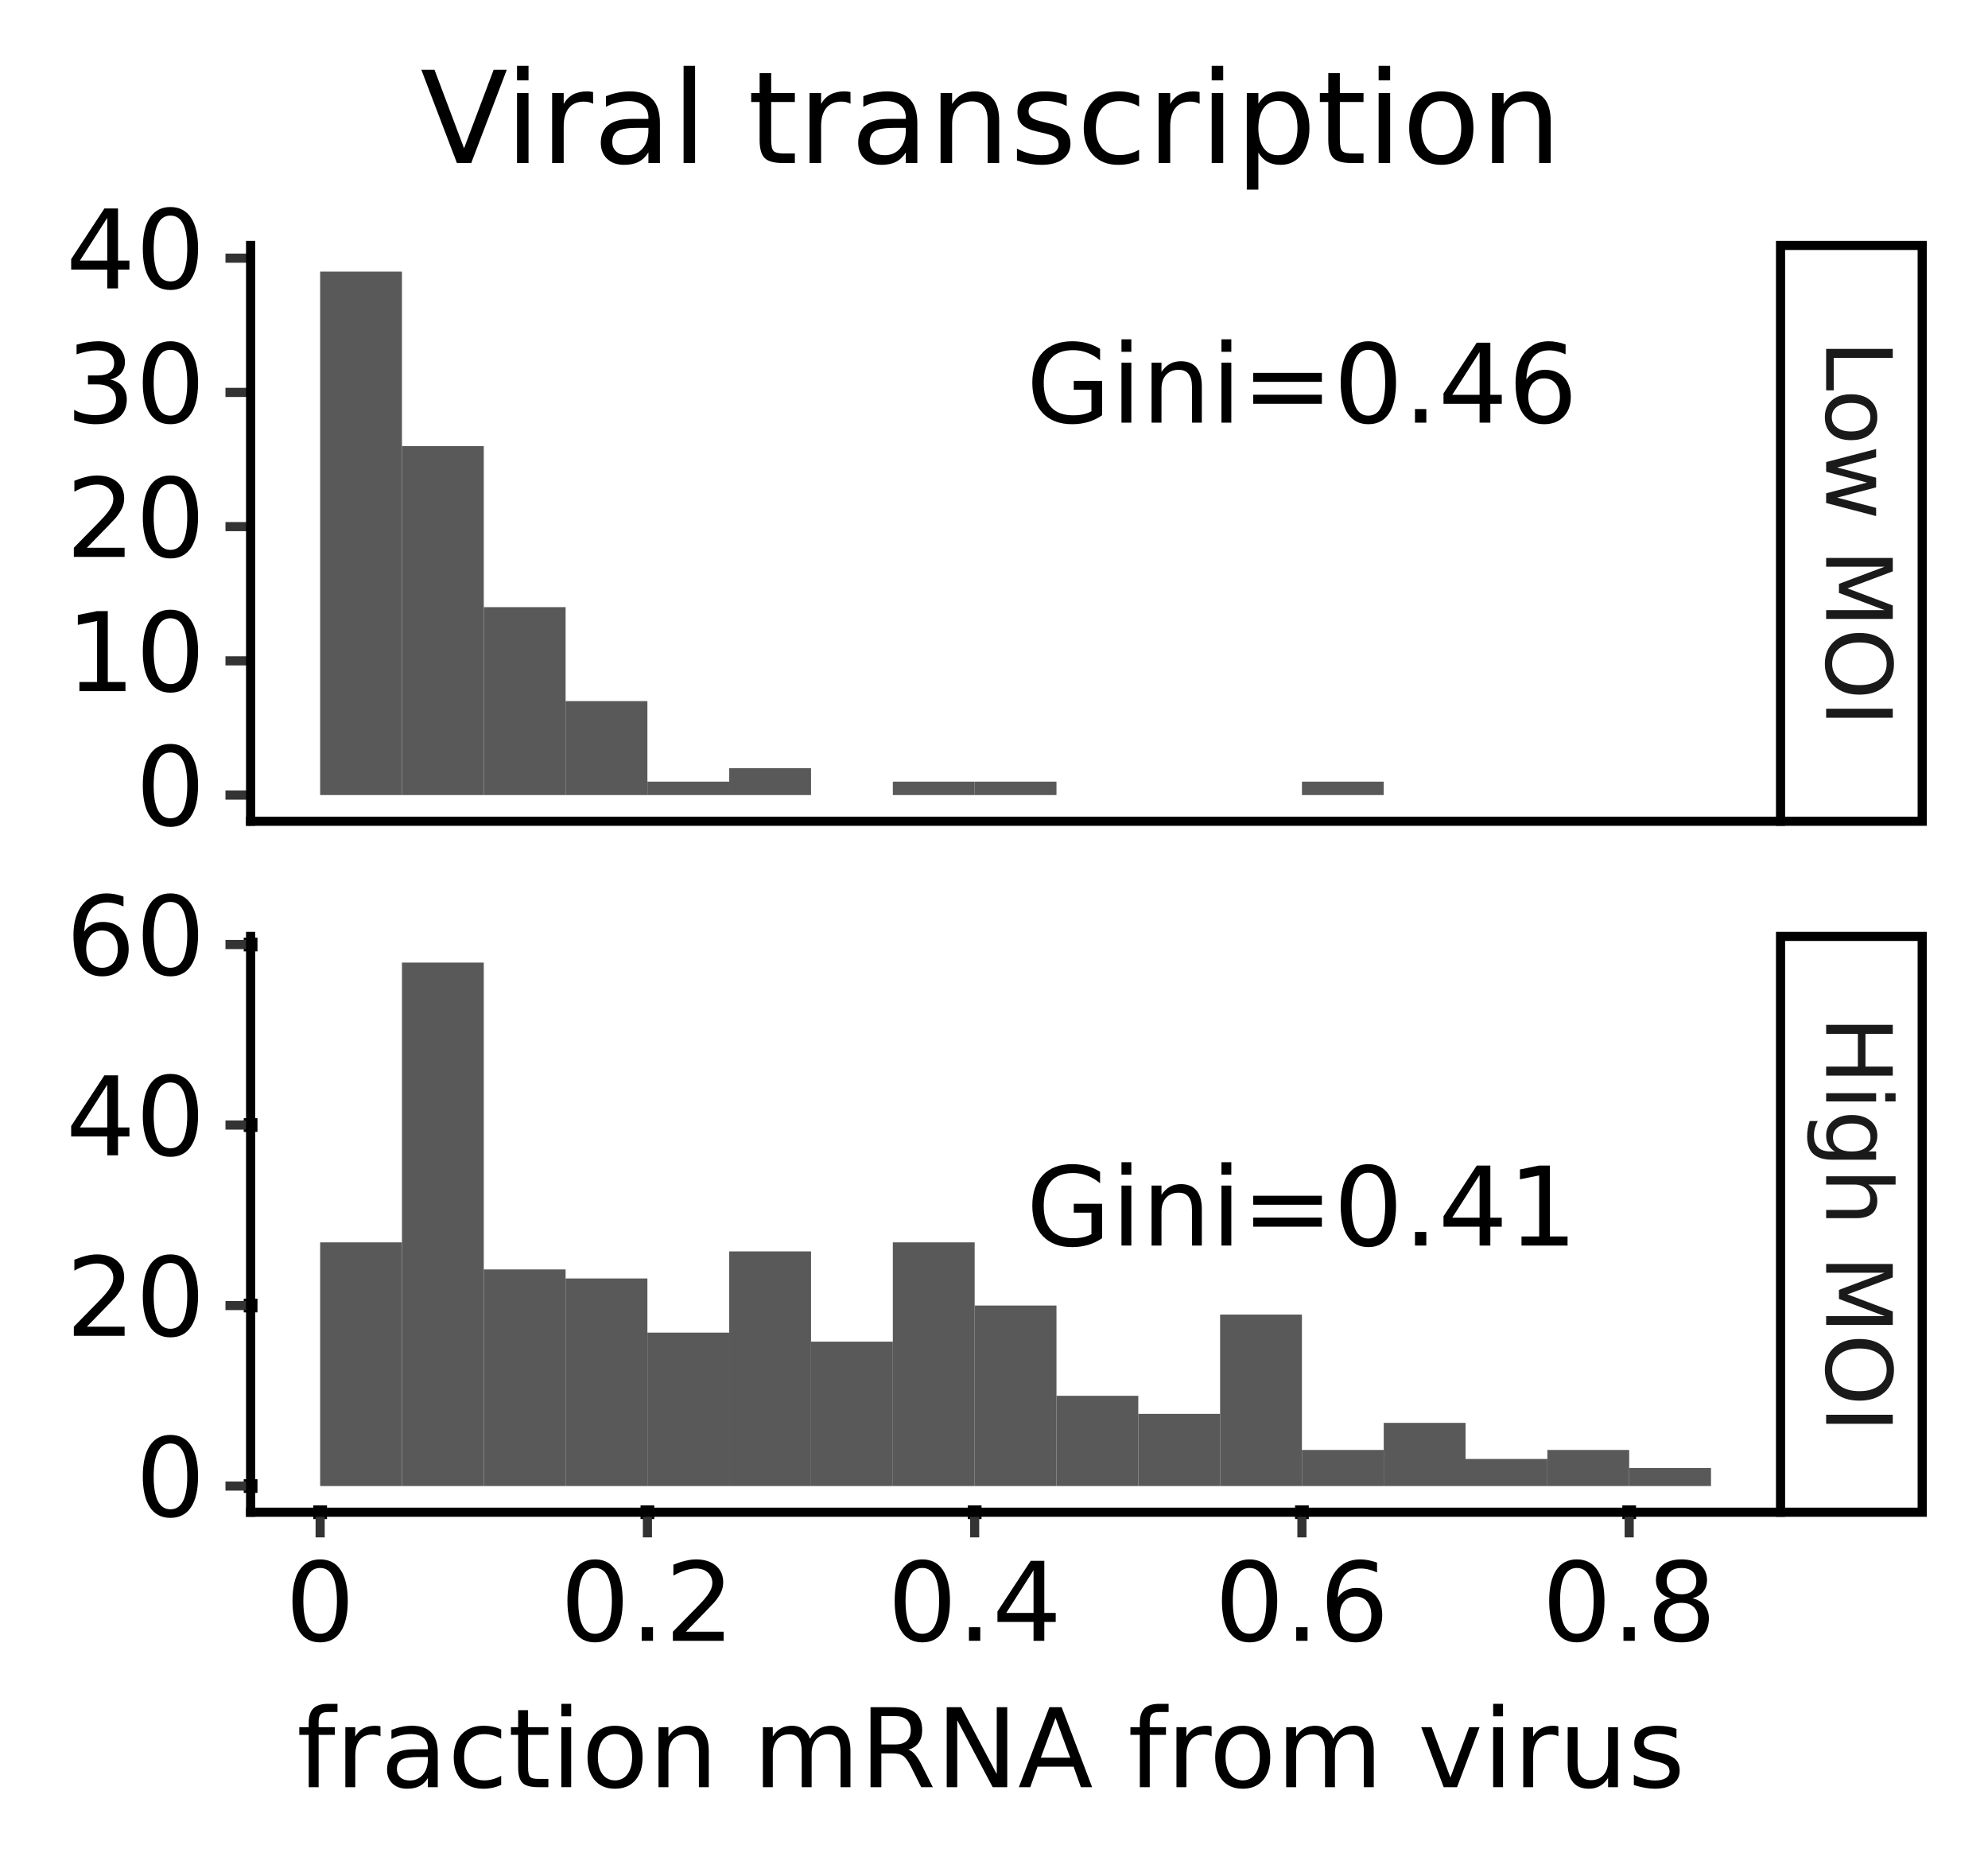
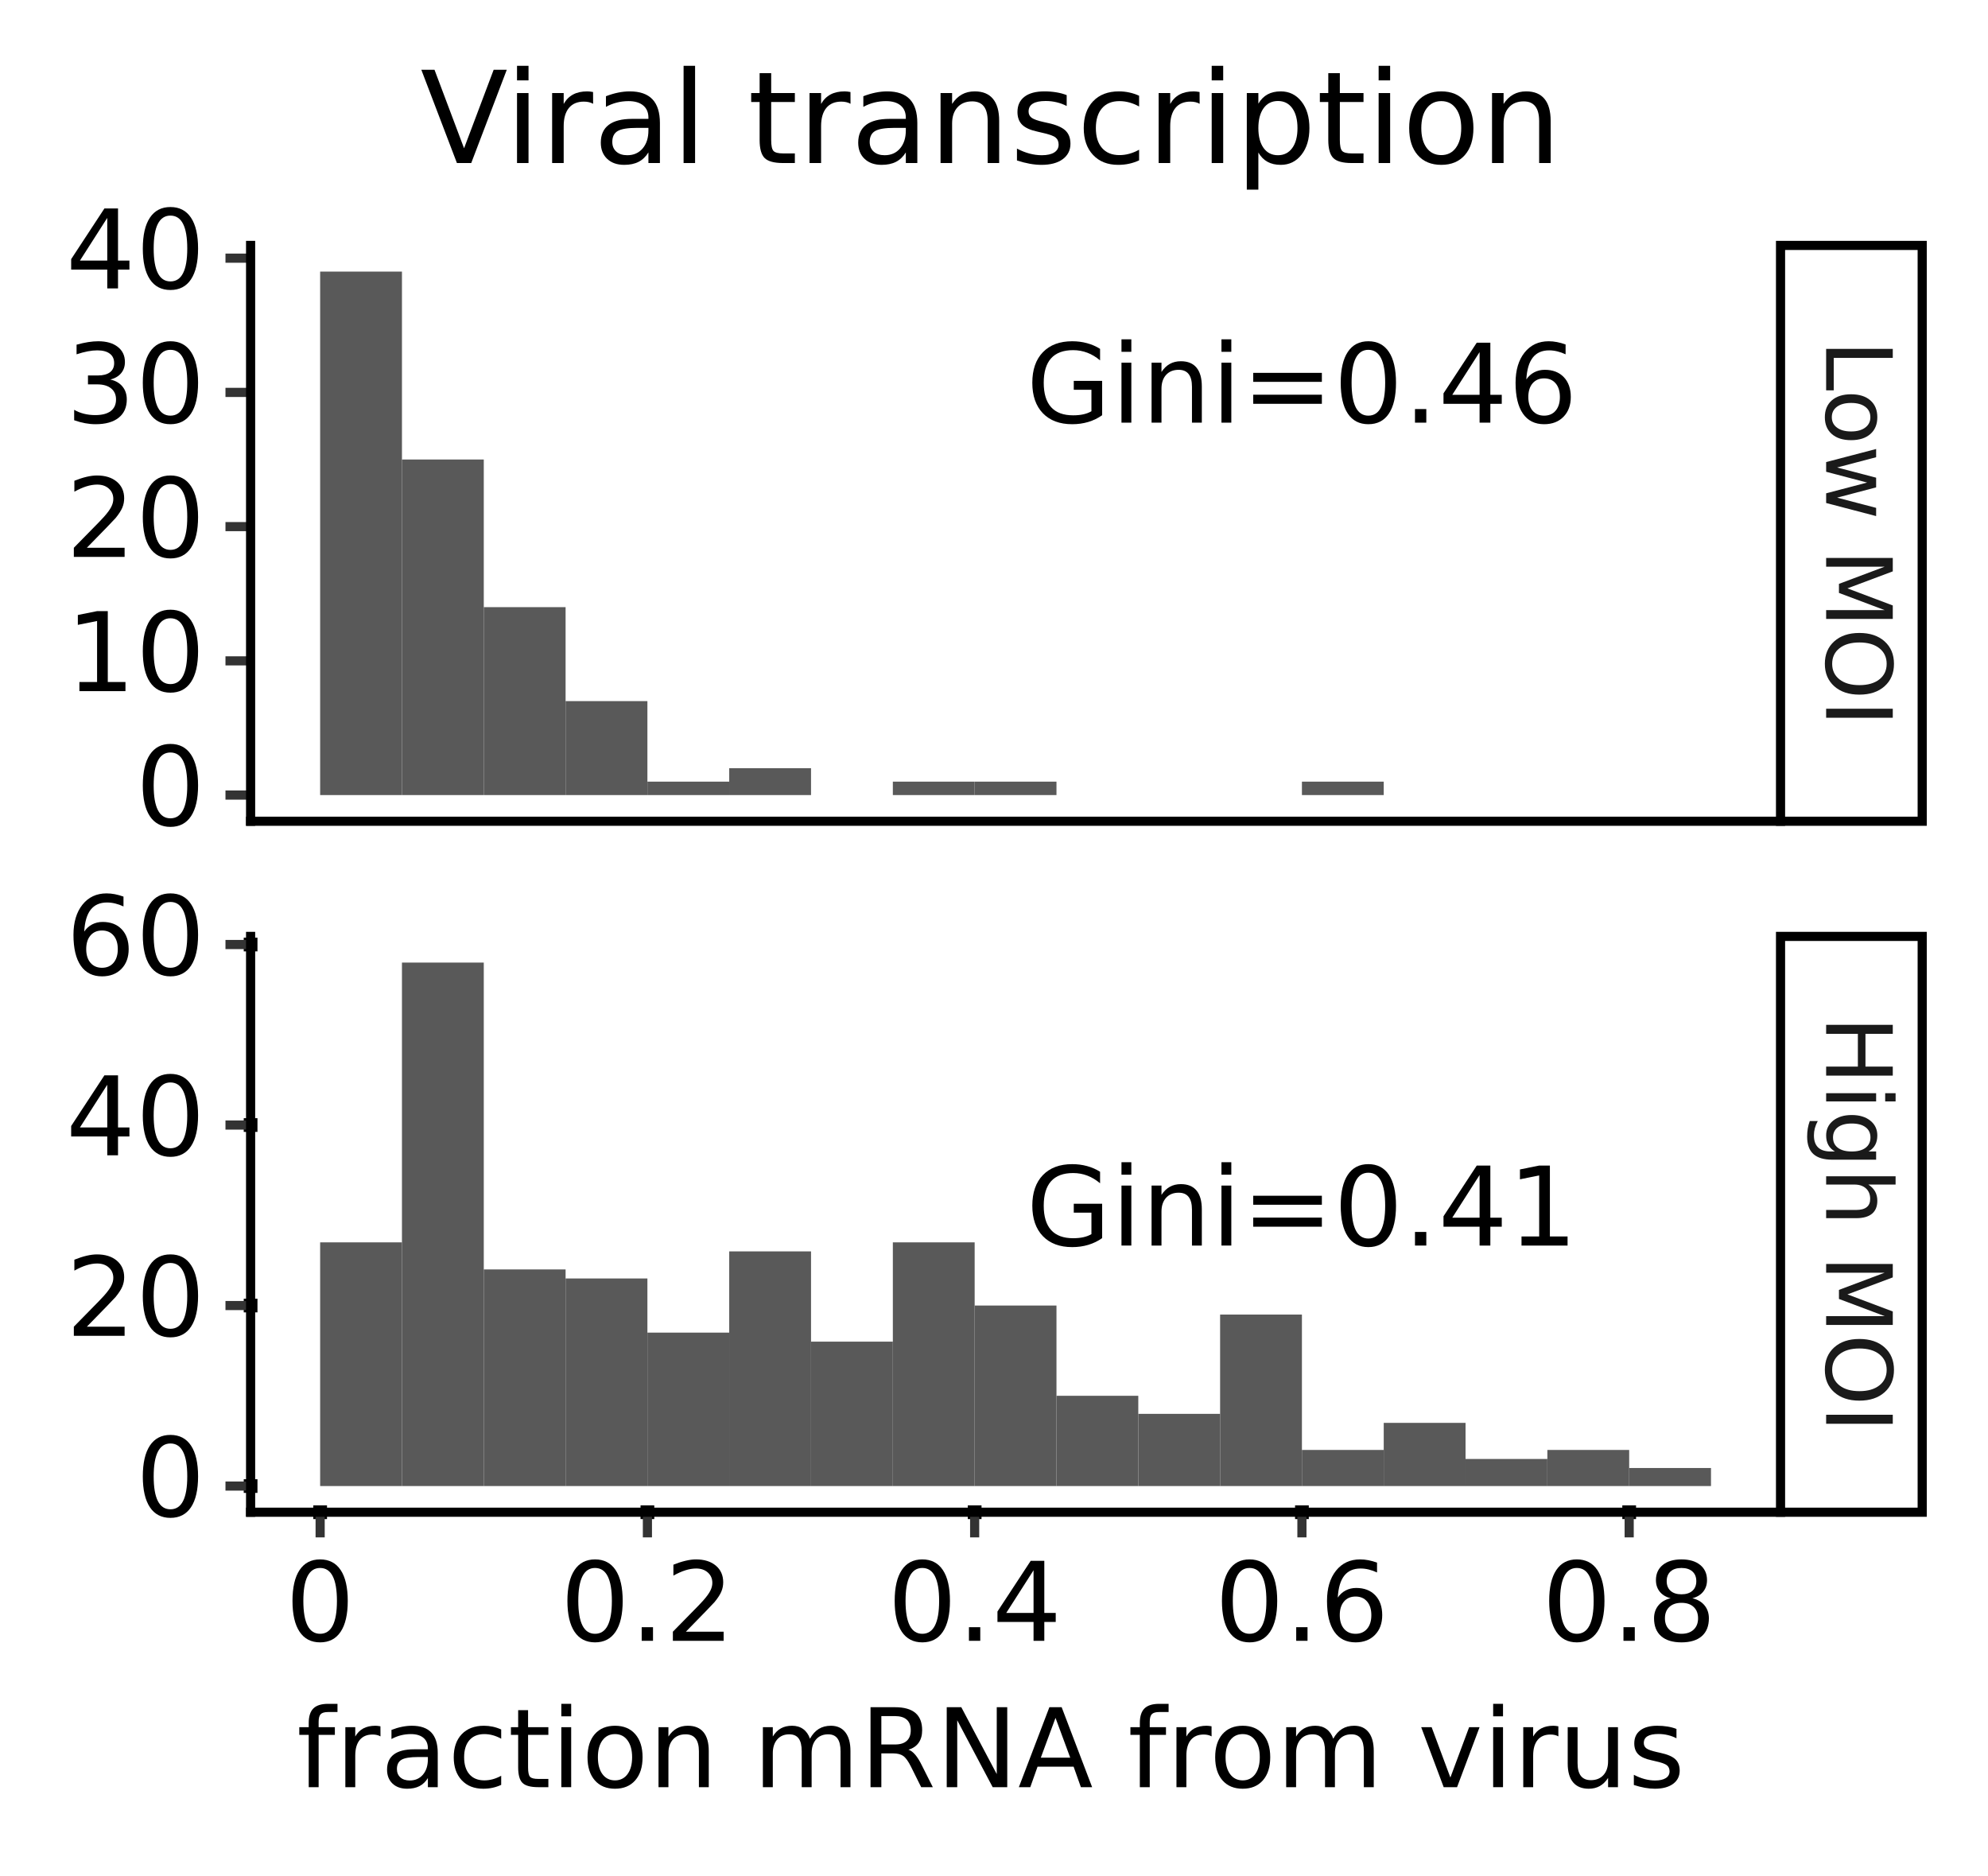
<svg xmlns="http://www.w3.org/2000/svg" xmlns:xlink="http://www.w3.org/1999/xlink" width="217.52pt" height="205.229pt" viewBox="0 0 217.52 205.229" version="1.1">
  <defs>
    <style type="text/css">*{stroke-linejoin: round; stroke-linecap: butt}</style>
  </defs>
  <g id="figure_1">
    <g id="patch_1">
      <path d="M 0 205.229  L 217.52 205.229  L 217.52 0  L 0 0  z " style="fill: #ffffff; stroke: #ffffff; stroke-linejoin: miter" />
    </g>
    <g id="axes_1">
      <g id="patch_2">
        <path d="M 27.42 89.851  L 194.82 89.851  L 194.82 26.851  L 27.42 26.851  z " style="fill: #ffffff" />
      </g>
      <g id="matplotlib.axis_1">
        <g id="xtick_1" />
        <g id="xtick_2" />
        <g id="xtick_3" />
        <g id="xtick_4" />
        <g id="xtick_5" />
        <g id="xtick_6" />
        <g id="xtick_7" />
        <g id="xtick_8" />
        <g id="xtick_9" />
      </g>
      <g id="matplotlib.axis_2">
        <g id="ytick_1">
          <g id="line2d_1">
            <path d="M 27.42 86.988  " style="fill: none; stroke: #000000; stroke-width: 1.5" />
            <defs>
-               <path id="m7a39eaa751" d="M 0 0  L -2.75 0  " style="stroke: #333333" />
+               <path id="ma9fe5cd0aa" d="M 0 0  L -2.75 0  " style="stroke: #333333" />
            </defs>
            <g>
-               <use xlink:href="#m7a39eaa751" x="27.42" y="86.988" style="stroke: #333333" />
+               <use xlink:href="#ma9fe5cd0aa" x="27.42" y="86.988" style="stroke: #333333" />
            </g>
          </g>
          <g id="text_1">
            <g transform="translate(14.835 90.29876)scale(0.12 -0.12)">
              <defs>
                <path id="DejaVuSans-30" d="M 2034 4250  Q 1547 4250 1301 3770  Q 1056 3291 1056 2328  Q 1056 1369 1301 889  Q 1547 409 2034 409  Q 2525 409 2770 889  Q 3016 1369 3016 2328  Q 3016 3291 2770 3770  Q 2525 4250 2034 4250  z M 2034 4750  Q 2819 4750 3233 4129  Q 3647 3509 3647 2328  Q 3647 1150 3233 529  Q 2819 -91 2034 -91  Q 1250 -91 836 529  Q 422 1150 422 2328  Q 422 3509 836 4129  Q 1250 4750 2034 4750  z " transform="scale(0.015625)" />
              </defs>
              <use xlink:href="#DejaVuSans-30" />
            </g>
          </g>
        </g>
        <g id="ytick_2">
          <g id="line2d_2">
            <path d="M 27.42 72.302  " style="fill: none; stroke: #000000; stroke-width: 1.5" />
            <g>
-               <use xlink:href="#m7a39eaa751" x="27.42" y="72.302" style="stroke: #333333" />
+               <use xlink:href="#ma9fe5cd0aa" x="27.42" y="72.302" style="stroke: #333333" />
            </g>
          </g>
          <g id="text_2">
            <g transform="translate(7.2 75.61345)scale(0.12 -0.12)">
              <defs>
                <path id="DejaVuSans-31" d="M 794 531  L 1825 531  L 1825 4091  L 703 3866  L 703 4441  L 1819 4666  L 2450 4666  L 2450 531  L 3481 531  L 3481 0  L 794 0  L 794 531  z " transform="scale(0.015625)" />
              </defs>
              <use xlink:href="#DejaVuSans-31" />
              <use xlink:href="#DejaVuSans-30" x="63.623" />
            </g>
          </g>
        </g>
        <g id="ytick_3">
          <g id="line2d_3">
            <path d="M 27.42 57.617  " style="fill: none; stroke: #000000; stroke-width: 1.5" />
            <g>
-               <use xlink:href="#m7a39eaa751" x="27.42" y="57.617" style="stroke: #333333" />
+               <use xlink:href="#ma9fe5cd0aa" x="27.42" y="57.617" style="stroke: #333333" />
            </g>
          </g>
          <g id="text_3">
            <g transform="translate(7.2 60.92813)scale(0.12 -0.12)">
              <defs>
                <path id="DejaVuSans-32" d="M 1228 531  L 3431 531  L 3431 0  L 469 0  L 469 531  Q 828 903 1448 1529  Q 2069 2156 2228 2338  Q 2531 2678 2651 2914  Q 2772 3150 2772 3378  Q 2772 3750 2511 3984  Q 2250 4219 1831 4219  Q 1534 4219 1204 4116  Q 875 4013 500 3803  L 500 4441  Q 881 4594 1212 4672  Q 1544 4750 1819 4750  Q 2544 4750 2975 4387  Q 3406 4025 3406 3419  Q 3406 3131 3298 2873  Q 3191 2616 2906 2266  Q 2828 2175 2409 1742  Q 1991 1309 1228 531  z " transform="scale(0.015625)" />
              </defs>
              <use xlink:href="#DejaVuSans-32" />
              <use xlink:href="#DejaVuSans-30" x="63.623" />
            </g>
          </g>
        </g>
        <g id="ytick_4">
          <g id="line2d_4">
            <path d="M 27.42 42.932  " style="fill: none; stroke: #000000; stroke-width: 1.5" />
            <g>
-               <use xlink:href="#m7a39eaa751" x="27.42" y="42.932" style="stroke: #333333" />
+               <use xlink:href="#ma9fe5cd0aa" x="27.42" y="42.932" style="stroke: #333333" />
            </g>
          </g>
          <g id="text_4">
            <g transform="translate(7.2 46.24282)scale(0.12 -0.12)">
              <defs>
                <path id="DejaVuSans-33" d="M 2597 2516  Q 3050 2419 3304 2112  Q 3559 1806 3559 1356  Q 3559 666 3084 287  Q 2609 -91 1734 -91  Q 1441 -91 1130 -33  Q 819 25 488 141  L 488 750  Q 750 597 1062 519  Q 1375 441 1716 441  Q 2309 441 2620 675  Q 2931 909 2931 1356  Q 2931 1769 2642 2001  Q 2353 2234 1838 2234  L 1294 2234  L 1294 2753  L 1863 2753  Q 2328 2753 2575 2939  Q 2822 3125 2822 3475  Q 2822 3834 2567 4026  Q 2313 4219 1838 4219  Q 1578 4219 1281 4162  Q 984 4106 628 3988  L 628 4550  Q 988 4650 1302 4700  Q 1616 4750 1894 4750  Q 2613 4750 3031 4423  Q 3450 4097 3450 3541  Q 3450 3153 3228 2886  Q 3006 2619 2597 2516  z " transform="scale(0.015625)" />
              </defs>
              <use xlink:href="#DejaVuSans-33" />
              <use xlink:href="#DejaVuSans-30" x="63.623" />
            </g>
          </g>
        </g>
        <g id="ytick_5">
          <g id="line2d_5">
            <path d="M 27.42 28.246  " style="fill: none; stroke: #000000; stroke-width: 1.5" />
            <g>
-               <use xlink:href="#m7a39eaa751" x="27.42" y="28.246" style="stroke: #333333" />
+               <use xlink:href="#ma9fe5cd0aa" x="27.42" y="28.246" style="stroke: #333333" />
            </g>
          </g>
          <g id="text_5">
            <g transform="translate(7.2 31.55751)scale(0.12 -0.12)">
              <defs>
                <path id="DejaVuSans-34" d="M 2419 4116  L 825 1625  L 2419 1625  L 2419 4116  z M 2253 4666  L 3047 4666  L 3047 1625  L 3713 1625  L 3713 1100  L 3047 1100  L 3047 0  L 2419 0  L 2419 1100  L 313 1100  L 313 1709  L 2253 4666  z " transform="scale(0.015625)" />
              </defs>
              <use xlink:href="#DejaVuSans-34" />
              <use xlink:href="#DejaVuSans-30" x="63.623" />
            </g>
          </g>
        </g>
        <g id="ytick_6" />
        <g id="ytick_7" />
        <g id="ytick_8" />
        <g id="ytick_9" />
      </g>
      <g id="PolyCollection_1">
-         <path d="M 35.029 86.988  L 35.029 29.715  L 43.981 29.715  L 43.981 86.988  z " clip-path="url(#pda9670110c)" style="fill: #595959" />
-         <path d="M 43.981 86.988  L 43.981 48.806  L 52.933 48.806  L 52.933 86.988  z " clip-path="url(#pda9670110c)" style="fill: #595959" />
-         <path d="M 52.933 86.988  L 52.933 66.428  L 61.885 66.428  L 61.885 86.988  z " clip-path="url(#pda9670110c)" style="fill: #595959" />
-         <path d="M 61.885 86.988  L 61.885 76.708  L 70.837 76.708  L 70.837 86.988  z " clip-path="url(#pda9670110c)" style="fill: #595959" />
-         <path d="M 70.837 86.988  L 70.837 85.519  L 79.788 85.519  L 79.788 86.988  z " clip-path="url(#pda9670110c)" style="fill: #595959" />
-         <path d="M 79.788 86.988  L 79.788 84.05  L 88.74 84.05  L 88.74 86.988  z " clip-path="url(#pda9670110c)" style="fill: #595959" />
-         <path d="M 88.74 86.988  L 88.74 86.988  L 97.692 86.988  L 97.692 86.988  z " clip-path="url(#pda9670110c)" style="fill: #595959" />
-         <path d="M 97.692 86.988  L 97.692 85.519  L 106.644 85.519  L 106.644 86.988  z " clip-path="url(#pda9670110c)" style="fill: #595959" />
-         <path d="M 106.644 86.988  L 106.644 85.519  L 115.596 85.519  L 115.596 86.988  z " clip-path="url(#pda9670110c)" style="fill: #595959" />
-         <path d="M 115.596 86.988  L 115.596 86.988  L 124.548 86.988  L 124.548 86.988  z " clip-path="url(#pda9670110c)" style="fill: #595959" />
-         <path d="M 124.548 86.988  L 124.548 86.988  L 133.5 86.988  L 133.5 86.988  z " clip-path="url(#pda9670110c)" style="fill: #595959" />
-         <path d="M 133.5 86.988  L 133.5 86.988  L 142.452 86.988  L 142.452 86.988  z " clip-path="url(#pda9670110c)" style="fill: #595959" />
-         <path d="M 142.452 86.988  L 142.452 85.519  L 151.403 85.519  L 151.403 86.988  z " clip-path="url(#pda9670110c)" style="fill: #595959" />
-         <path d="M 151.403 86.988  L 151.403 86.988  L 160.355 86.988  L 160.355 86.988  z " clip-path="url(#pda9670110c)" style="fill: #595959" />
-         <path d="M 160.355 86.988  L 160.355 86.988  L 169.307 86.988  L 169.307 86.988  z " clip-path="url(#pda9670110c)" style="fill: #595959" />
-         <path d="M 169.307 86.988  L 169.307 86.988  L 178.259 86.988  L 178.259 86.988  z " clip-path="url(#pda9670110c)" style="fill: #595959" />
-         <path d="M 178.259 86.988  L 178.259 86.988  L 187.211 86.988  L 187.211 86.988  z " clip-path="url(#pda9670110c)" style="fill: #595959" />
+         <path d="M 35.029 86.988  L 35.029 29.715  L 43.981 29.715  L 43.981 86.988  z " clip-path="url(#pfc4674df15)" style="fill: #595959" />
+         <path d="M 43.981 86.988  L 43.981 50.274  L 52.933 50.274  L 52.933 86.988  z " clip-path="url(#pfc4674df15)" style="fill: #595959" />
+         <path d="M 52.933 86.988  L 52.933 66.428  L 61.885 66.428  L 61.885 86.988  z " clip-path="url(#pfc4674df15)" style="fill: #595959" />
+         <path d="M 61.885 86.988  L 61.885 76.708  L 70.837 76.708  L 70.837 86.988  z " clip-path="url(#pfc4674df15)" style="fill: #595959" />
+         <path d="M 70.837 86.988  L 70.837 85.519  L 79.788 85.519  L 79.788 86.988  z " clip-path="url(#pfc4674df15)" style="fill: #595959" />
+         <path d="M 79.788 86.988  L 79.788 84.05  L 88.74 84.05  L 88.74 86.988  z " clip-path="url(#pfc4674df15)" style="fill: #595959" />
+         <path d="M 88.74 86.988  L 88.74 86.988  L 97.692 86.988  L 97.692 86.988  z " clip-path="url(#pfc4674df15)" style="fill: #595959" />
+         <path d="M 97.692 86.988  L 97.692 85.519  L 106.644 85.519  L 106.644 86.988  z " clip-path="url(#pfc4674df15)" style="fill: #595959" />
+         <path d="M 106.644 86.988  L 106.644 85.519  L 115.596 85.519  L 115.596 86.988  z " clip-path="url(#pfc4674df15)" style="fill: #595959" />
+         <path d="M 115.596 86.988  L 115.596 86.988  L 124.548 86.988  L 124.548 86.988  z " clip-path="url(#pfc4674df15)" style="fill: #595959" />
+         <path d="M 124.548 86.988  L 124.548 86.988  L 133.5 86.988  L 133.5 86.988  z " clip-path="url(#pfc4674df15)" style="fill: #595959" />
+         <path d="M 133.5 86.988  L 133.5 86.988  L 142.452 86.988  L 142.452 86.988  z " clip-path="url(#pfc4674df15)" style="fill: #595959" />
+         <path d="M 142.452 86.988  L 142.452 85.519  L 151.403 85.519  L 151.403 86.988  z " clip-path="url(#pfc4674df15)" style="fill: #595959" />
+         <path d="M 151.403 86.988  L 151.403 86.988  L 160.355 86.988  L 160.355 86.988  z " clip-path="url(#pfc4674df15)" style="fill: #595959" />
+         <path d="M 160.355 86.988  L 160.355 86.988  L 169.307 86.988  L 169.307 86.988  z " clip-path="url(#pfc4674df15)" style="fill: #595959" />
+         <path d="M 169.307 86.988  L 169.307 86.988  L 178.259 86.988  L 178.259 86.988  z " clip-path="url(#pfc4674df15)" style="fill: #595959" />
+         <path d="M 178.259 86.988  L 178.259 86.988  L 187.211 86.988  L 187.211 86.988  z " clip-path="url(#pfc4674df15)" style="fill: #595959" />
      </g>
      <g id="text_6">
-         <g clip-path="url(#pda9670110c)">
+         <g clip-path="url(#pfc4674df15)">
          <g transform="translate(112.2791 46.24282)scale(0.12 -0.12)">
            <defs>
              <path id="DejaVuSans-47" d="M 3809 666  L 3809 1919  L 2778 1919  L 2778 2438  L 4434 2438  L 4434 434  Q 4069 175 3628 42  Q 3188 -91 2688 -91  Q 1594 -91 976 548  Q 359 1188 359 2328  Q 359 3472 976 4111  Q 1594 4750 2688 4750  Q 3144 4750 3555 4637  Q 3966 4525 4313 4306  L 4313 3634  Q 3963 3931 3569 4081  Q 3175 4231 2741 4231  Q 1884 4231 1454 3753  Q 1025 3275 1025 2328  Q 1025 1384 1454 906  Q 1884 428 2741 428  Q 3075 428 3337 486  Q 3600 544 3809 666  z " transform="scale(0.015625)" />
              <path id="DejaVuSans-69" d="M 603 3500  L 1178 3500  L 1178 0  L 603 0  L 603 3500  z M 603 4863  L 1178 4863  L 1178 4134  L 603 4134  L 603 4863  z " transform="scale(0.015625)" />
              <path id="DejaVuSans-6e" d="M 3513 2113  L 3513 0  L 2938 0  L 2938 2094  Q 2938 2591 2744 2837  Q 2550 3084 2163 3084  Q 1697 3084 1428 2787  Q 1159 2491 1159 1978  L 1159 0  L 581 0  L 581 3500  L 1159 3500  L 1159 2956  Q 1366 3272 1645 3428  Q 1925 3584 2291 3584  Q 2894 3584 3203 3211  Q 3513 2838 3513 2113  z " transform="scale(0.015625)" />
              <path id="DejaVuSans-3d" d="M 678 2906  L 4684 2906  L 4684 2381  L 678 2381  L 678 2906  z M 678 1631  L 4684 1631  L 4684 1100  L 678 1100  L 678 1631  z " transform="scale(0.015625)" />
              <path id="DejaVuSans-2e" d="M 684 794  L 1344 794  L 1344 0  L 684 0  L 684 794  z " transform="scale(0.015625)" />
              <path id="DejaVuSans-36" d="M 2113 2584  Q 1688 2584 1439 2293  Q 1191 2003 1191 1497  Q 1191 994 1439 701  Q 1688 409 2113 409  Q 2538 409 2786 701  Q 3034 994 3034 1497  Q 3034 2003 2786 2293  Q 2538 2584 2113 2584  z M 3366 4563  L 3366 3988  Q 3128 4100 2886 4159  Q 2644 4219 2406 4219  Q 1781 4219 1451 3797  Q 1122 3375 1075 2522  Q 1259 2794 1537 2939  Q 1816 3084 2150 3084  Q 2853 3084 3261 2657  Q 3669 2231 3669 1497  Q 3669 778 3244 343  Q 2819 -91 2113 -91  Q 1303 -91 875 529  Q 447 1150 447 2328  Q 447 3434 972 4092  Q 1497 4750 2381 4750  Q 2619 4750 2861 4703  Q 3103 4656 3366 4563  z " transform="scale(0.015625)" />
            </defs>
            <use xlink:href="#DejaVuSans-47" />
            <use xlink:href="#DejaVuSans-69" x="77.49" />
            <use xlink:href="#DejaVuSans-6e" x="105.273" />
            <use xlink:href="#DejaVuSans-69" x="168.652" />
            <use xlink:href="#DejaVuSans-3d" x="196.436" />
            <use xlink:href="#DejaVuSans-30" x="280.225" />
            <use xlink:href="#DejaVuSans-2e" x="343.848" />
            <use xlink:href="#DejaVuSans-34" x="375.635" />
            <use xlink:href="#DejaVuSans-36" x="439.258" />
          </g>
        </g>
      </g>
      <g id="patch_3">
        <path d="M 194.82 89.851  L 210.32 89.851  L 210.32 26.851  L 194.82 26.851  L 194.82 89.851  z " style="fill: none; stroke: #000000; stroke-linejoin: miter" />
      </g>
      <g id="patch_4">
        <path d="M 27.42 89.851  L 27.42 26.851  " style="fill: none; stroke: #000000; stroke-linejoin: miter; stroke-linecap: square" />
      </g>
      <g id="patch_5">
        <path d="M 27.42 89.851  L 194.82 89.851  " style="fill: none; stroke: #000000; stroke-linejoin: miter; stroke-linecap: square" />
      </g>
      <g id="text_7">
        <g style="fill: #1a1a1a" transform="translate(199.8106 37.19021)rotate(-270)scale(0.1 -0.1)">
          <defs>
            <path id="DejaVuSans-4c" d="M 628 4666  L 1259 4666  L 1259 531  L 3531 531  L 3531 0  L 628 0  L 628 4666  z " transform="scale(0.015625)" />
            <path id="DejaVuSans-6f" d="M 1959 3097  Q 1497 3097 1228 2736  Q 959 2375 959 1747  Q 959 1119 1226 758  Q 1494 397 1959 397  Q 2419 397 2687 759  Q 2956 1122 2956 1747  Q 2956 2369 2687 2733  Q 2419 3097 1959 3097  z M 1959 3584  Q 2709 3584 3137 3096  Q 3566 2609 3566 1747  Q 3566 888 3137 398  Q 2709 -91 1959 -91  Q 1206 -91 779 398  Q 353 888 353 1747  Q 353 2609 779 3096  Q 1206 3584 1959 3584  z " transform="scale(0.015625)" />
            <path id="DejaVuSans-77" d="M 269 3500  L 844 3500  L 1563 769  L 2278 3500  L 2956 3500  L 3675 769  L 4391 3500  L 4966 3500  L 4050 0  L 3372 0  L 2619 2869  L 1863 0  L 1184 0  L 269 3500  z " transform="scale(0.015625)" />
            <path id="DejaVuSans-20" transform="scale(0.015625)" />
            <path id="DejaVuSans-4d" d="M 628 4666  L 1569 4666  L 2759 1491  L 3956 4666  L 4897 4666  L 4897 0  L 4281 0  L 4281 4097  L 3078 897  L 2444 897  L 1241 4097  L 1241 0  L 628 0  L 628 4666  z " transform="scale(0.015625)" />
            <path id="DejaVuSans-4f" d="M 2522 4238  Q 1834 4238 1429 3725  Q 1025 3213 1025 2328  Q 1025 1447 1429 934  Q 1834 422 2522 422  Q 3209 422 3611 934  Q 4013 1447 4013 2328  Q 4013 3213 3611 3725  Q 3209 4238 2522 4238  z M 2522 4750  Q 3503 4750 4090 4092  Q 4678 3434 4678 2328  Q 4678 1225 4090 567  Q 3503 -91 2522 -91  Q 1538 -91 948 565  Q 359 1222 359 2328  Q 359 3434 948 4092  Q 1538 4750 2522 4750  z " transform="scale(0.015625)" />
            <path id="DejaVuSans-49" d="M 628 4666  L 1259 4666  L 1259 0  L 628 0  L 628 4666  z " transform="scale(0.015625)" />
          </defs>
          <use xlink:href="#DejaVuSans-4c" />
          <use xlink:href="#DejaVuSans-6f" x="53.963" />
          <use xlink:href="#DejaVuSans-77" x="115.145" />
          <use xlink:href="#DejaVuSans-20" x="196.932" />
          <use xlink:href="#DejaVuSans-4d" x="228.719" />
          <use xlink:href="#DejaVuSans-4f" x="314.998" />
          <use xlink:href="#DejaVuSans-49" x="393.709" />
        </g>
      </g>
    </g>
    <g id="axes_2">
      <g id="patch_6">
        <path d="M 27.42 165.451  L 194.82 165.451  L 194.82 102.451  L 27.42 102.451  z " style="fill: #ffffff" />
      </g>
      <g id="matplotlib.axis_3">
        <g id="xtick_10">
          <g id="line2d_6">
            <path d="M 35.029 165.451  " style="fill: none; stroke: #000000; stroke-width: 1.5; stroke-linecap: square" />
            <defs>
-               <path id="ma63d3b92ac" d="M 0 0  L 0 2.75  " style="stroke: #333333" />
+               <path id="m9bb7891c9c" d="M 0 0  L 0 2.75  " style="stroke: #333333" />
            </defs>
            <g>
-               <use xlink:href="#ma63d3b92ac" x="35.029" y="165.451" style="stroke: #333333" />
+               <use xlink:href="#m9bb7891c9c" x="35.029" y="165.451" style="stroke: #333333" />
            </g>
          </g>
          <g id="text_8">
            <g transform="translate(31.21159 179.5193)scale(0.12 -0.12)">
              <use xlink:href="#DejaVuSans-30" />
            </g>
          </g>
        </g>
        <g id="xtick_11">
          <g id="line2d_7">
            <path d="M 70.837 165.451  " style="fill: none; stroke: #000000; stroke-width: 1.5; stroke-linecap: square" />
            <g>
-               <use xlink:href="#ma63d3b92ac" x="70.837" y="165.451" style="stroke: #333333" />
+               <use xlink:href="#m9bb7891c9c" x="70.837" y="165.451" style="stroke: #333333" />
            </g>
          </g>
          <g id="text_9">
            <g transform="translate(61.2947 179.5193)scale(0.12 -0.12)">
              <use xlink:href="#DejaVuSans-30" />
              <use xlink:href="#DejaVuSans-2e" x="63.623" />
              <use xlink:href="#DejaVuSans-32" x="95.41" />
            </g>
          </g>
        </g>
        <g id="xtick_12">
          <g id="line2d_8">
            <path d="M 106.644 165.451  " style="fill: none; stroke: #000000; stroke-width: 1.5; stroke-linecap: square" />
            <g>
-               <use xlink:href="#ma63d3b92ac" x="106.644" y="165.451" style="stroke: #333333" />
+               <use xlink:href="#m9bb7891c9c" x="106.644" y="165.451" style="stroke: #333333" />
            </g>
          </g>
          <g id="text_10">
            <g transform="translate(97.10219 179.5193)scale(0.12 -0.12)">
              <use xlink:href="#DejaVuSans-30" />
              <use xlink:href="#DejaVuSans-2e" x="63.623" />
              <use xlink:href="#DejaVuSans-34" x="95.41" />
            </g>
          </g>
        </g>
        <g id="xtick_13">
          <g id="line2d_9">
            <path d="M 142.452 165.451  " style="fill: none; stroke: #000000; stroke-width: 1.5; stroke-linecap: square" />
            <g>
-               <use xlink:href="#ma63d3b92ac" x="142.452" y="165.451" style="stroke: #333333" />
+               <use xlink:href="#m9bb7891c9c" x="142.452" y="165.451" style="stroke: #333333" />
            </g>
          </g>
          <g id="text_11">
            <g transform="translate(132.9097 179.5193)scale(0.12 -0.12)">
              <use xlink:href="#DejaVuSans-30" />
              <use xlink:href="#DejaVuSans-2e" x="63.623" />
              <use xlink:href="#DejaVuSans-36" x="95.41" />
            </g>
          </g>
        </g>
        <g id="xtick_14">
          <g id="line2d_10">
            <path d="M 178.259 165.451  " style="fill: none; stroke: #000000; stroke-width: 1.5; stroke-linecap: square" />
            <g>
-               <use xlink:href="#ma63d3b92ac" x="178.259" y="165.451" style="stroke: #333333" />
+               <use xlink:href="#m9bb7891c9c" x="178.259" y="165.451" style="stroke: #333333" />
            </g>
          </g>
          <g id="text_12">
            <g transform="translate(168.7172 179.5193)scale(0.12 -0.12)">
              <defs>
                <path id="DejaVuSans-38" d="M 2034 2216  Q 1584 2216 1326 1975  Q 1069 1734 1069 1313  Q 1069 891 1326 650  Q 1584 409 2034 409  Q 2484 409 2743 651  Q 3003 894 3003 1313  Q 3003 1734 2745 1975  Q 2488 2216 2034 2216  z M 1403 2484  Q 997 2584 770 2862  Q 544 3141 544 3541  Q 544 4100 942 4425  Q 1341 4750 2034 4750  Q 2731 4750 3128 4425  Q 3525 4100 3525 3541  Q 3525 3141 3298 2862  Q 3072 2584 2669 2484  Q 3125 2378 3379 2068  Q 3634 1759 3634 1313  Q 3634 634 3220 271  Q 2806 -91 2034 -91  Q 1263 -91 848 271  Q 434 634 434 1313  Q 434 1759 690 2068  Q 947 2378 1403 2484  z M 1172 3481  Q 1172 3119 1398 2916  Q 1625 2713 2034 2713  Q 2441 2713 2670 2916  Q 2900 3119 2900 3481  Q 2900 3844 2670 4047  Q 2441 4250 2034 4250  Q 1625 4250 1398 4047  Q 1172 3844 1172 3481  z " transform="scale(0.015625)" />
              </defs>
              <use xlink:href="#DejaVuSans-30" />
              <use xlink:href="#DejaVuSans-2e" x="63.623" />
              <use xlink:href="#DejaVuSans-38" x="95.41" />
            </g>
          </g>
        </g>
        <g id="xtick_15" />
        <g id="xtick_16" />
        <g id="xtick_17" />
        <g id="xtick_18" />
        <g id="text_13">
          <g transform="translate(32.47313 195.533)scale(0.12 -0.12)">
            <defs>
              <path id="DejaVuSans-66" d="M 2375 4863  L 2375 4384  L 1825 4384  Q 1516 4384 1395 4259  Q 1275 4134 1275 3809  L 1275 3500  L 2222 3500  L 2222 3053  L 1275 3053  L 1275 0  L 697 0  L 697 3053  L 147 3053  L 147 3500  L 697 3500  L 697 3744  Q 697 4328 969 4595  Q 1241 4863 1831 4863  L 2375 4863  z " transform="scale(0.015625)" />
              <path id="DejaVuSans-72" d="M 2631 2963  Q 2534 3019 2420 3045  Q 2306 3072 2169 3072  Q 1681 3072 1420 2755  Q 1159 2438 1159 1844  L 1159 0  L 581 0  L 581 3500  L 1159 3500  L 1159 2956  Q 1341 3275 1631 3429  Q 1922 3584 2338 3584  Q 2397 3584 2469 3576  Q 2541 3569 2628 3553  L 2631 2963  z " transform="scale(0.015625)" />
              <path id="DejaVuSans-61" d="M 2194 1759  Q 1497 1759 1228 1600  Q 959 1441 959 1056  Q 959 750 1161 570  Q 1363 391 1709 391  Q 2188 391 2477 730  Q 2766 1069 2766 1631  L 2766 1759  L 2194 1759  z M 3341 1997  L 3341 0  L 2766 0  L 2766 531  Q 2569 213 2275 61  Q 1981 -91 1556 -91  Q 1019 -91 701 211  Q 384 513 384 1019  Q 384 1609 779 1909  Q 1175 2209 1959 2209  L 2766 2209  L 2766 2266  Q 2766 2663 2505 2880  Q 2244 3097 1772 3097  Q 1472 3097 1187 3025  Q 903 2953 641 2809  L 641 3341  Q 956 3463 1253 3523  Q 1550 3584 1831 3584  Q 2591 3584 2966 3190  Q 3341 2797 3341 1997  z " transform="scale(0.015625)" />
              <path id="DejaVuSans-63" d="M 3122 3366  L 3122 2828  Q 2878 2963 2633 3030  Q 2388 3097 2138 3097  Q 1578 3097 1268 2742  Q 959 2388 959 1747  Q 959 1106 1268 751  Q 1578 397 2138 397  Q 2388 397 2633 464  Q 2878 531 3122 666  L 3122 134  Q 2881 22 2623 -34  Q 2366 -91 2075 -91  Q 1284 -91 818 406  Q 353 903 353 1747  Q 353 2603 823 3093  Q 1294 3584 2113 3584  Q 2378 3584 2631 3529  Q 2884 3475 3122 3366  z " transform="scale(0.015625)" />
              <path id="DejaVuSans-74" d="M 1172 4494  L 1172 3500  L 2356 3500  L 2356 3053  L 1172 3053  L 1172 1153  Q 1172 725 1289 603  Q 1406 481 1766 481  L 2356 481  L 2356 0  L 1766 0  Q 1100 0 847 248  Q 594 497 594 1153  L 594 3053  L 172 3053  L 172 3500  L 594 3500  L 594 4494  L 1172 4494  z " transform="scale(0.015625)" />
              <path id="DejaVuSans-6d" d="M 3328 2828  Q 3544 3216 3844 3400  Q 4144 3584 4550 3584  Q 5097 3584 5394 3201  Q 5691 2819 5691 2113  L 5691 0  L 5113 0  L 5113 2094  Q 5113 2597 4934 2840  Q 4756 3084 4391 3084  Q 3944 3084 3684 2787  Q 3425 2491 3425 1978  L 3425 0  L 2847 0  L 2847 2094  Q 2847 2600 2669 2842  Q 2491 3084 2119 3084  Q 1678 3084 1418 2786  Q 1159 2488 1159 1978  L 1159 0  L 581 0  L 581 3500  L 1159 3500  L 1159 2956  Q 1356 3278 1631 3431  Q 1906 3584 2284 3584  Q 2666 3584 2933 3390  Q 3200 3197 3328 2828  z " transform="scale(0.015625)" />
              <path id="DejaVuSans-52" d="M 2841 2188  Q 3044 2119 3236 1894  Q 3428 1669 3622 1275  L 4263 0  L 3584 0  L 2988 1197  Q 2756 1666 2539 1819  Q 2322 1972 1947 1972  L 1259 1972  L 1259 0  L 628 0  L 628 4666  L 2053 4666  Q 2853 4666 3247 4331  Q 3641 3997 3641 3322  Q 3641 2881 3436 2590  Q 3231 2300 2841 2188  z M 1259 4147  L 1259 2491  L 2053 2491  Q 2509 2491 2742 2702  Q 2975 2913 2975 3322  Q 2975 3731 2742 3939  Q 2509 4147 2053 4147  L 1259 4147  z " transform="scale(0.015625)" />
              <path id="DejaVuSans-4e" d="M 628 4666  L 1478 4666  L 3547 763  L 3547 4666  L 4159 4666  L 4159 0  L 3309 0  L 1241 3903  L 1241 0  L 628 0  L 628 4666  z " transform="scale(0.015625)" />
              <path id="DejaVuSans-41" d="M 2188 4044  L 1331 1722  L 3047 1722  L 2188 4044  z M 1831 4666  L 2547 4666  L 4325 0  L 3669 0  L 3244 1197  L 1141 1197  L 716 0  L 50 0  L 1831 4666  z " transform="scale(0.015625)" />
              <path id="DejaVuSans-76" d="M 191 3500  L 800 3500  L 1894 563  L 2988 3500  L 3597 3500  L 2284 0  L 1503 0  L 191 3500  z " transform="scale(0.015625)" />
              <path id="DejaVuSans-75" d="M 544 1381  L 544 3500  L 1119 3500  L 1119 1403  Q 1119 906 1312 657  Q 1506 409 1894 409  Q 2359 409 2629 706  Q 2900 1003 2900 1516  L 2900 3500  L 3475 3500  L 3475 0  L 2900 0  L 2900 538  Q 2691 219 2414 64  Q 2138 -91 1772 -91  Q 1169 -91 856 284  Q 544 659 544 1381  z M 1991 3584  L 1991 3584  z " transform="scale(0.015625)" />
              <path id="DejaVuSans-73" d="M 2834 3397  L 2834 2853  Q 2591 2978 2328 3040  Q 2066 3103 1784 3103  Q 1356 3103 1142 2972  Q 928 2841 928 2578  Q 928 2378 1081 2264  Q 1234 2150 1697 2047  L 1894 2003  Q 2506 1872 2764 1633  Q 3022 1394 3022 966  Q 3022 478 2636 193  Q 2250 -91 1575 -91  Q 1294 -91 989 -36  Q 684 19 347 128  L 347 722  Q 666 556 975 473  Q 1284 391 1588 391  Q 1994 391 2212 530  Q 2431 669 2431 922  Q 2431 1156 2273 1281  Q 2116 1406 1581 1522  L 1381 1569  Q 847 1681 609 1914  Q 372 2147 372 2553  Q 372 3047 722 3315  Q 1072 3584 1716 3584  Q 2034 3584 2315 3537  Q 2597 3491 2834 3397  z " transform="scale(0.015625)" />
            </defs>
            <use xlink:href="#DejaVuSans-66" />
            <use xlink:href="#DejaVuSans-72" x="35.205" />
            <use xlink:href="#DejaVuSans-61" x="76.318" />
            <use xlink:href="#DejaVuSans-63" x="137.598" />
            <use xlink:href="#DejaVuSans-74" x="192.578" />
            <use xlink:href="#DejaVuSans-69" x="231.787" />
            <use xlink:href="#DejaVuSans-6f" x="259.57" />
            <use xlink:href="#DejaVuSans-6e" x="320.752" />
            <use xlink:href="#DejaVuSans-20" x="384.131" />
            <use xlink:href="#DejaVuSans-6d" x="415.918" />
            <use xlink:href="#DejaVuSans-52" x="513.33" />
            <use xlink:href="#DejaVuSans-4e" x="582.812" />
            <use xlink:href="#DejaVuSans-41" x="657.617" />
            <use xlink:href="#DejaVuSans-20" x="726.025" />
            <use xlink:href="#DejaVuSans-66" x="757.812" />
            <use xlink:href="#DejaVuSans-72" x="793.018" />
            <use xlink:href="#DejaVuSans-6f" x="831.881" />
            <use xlink:href="#DejaVuSans-6d" x="893.062" />
            <use xlink:href="#DejaVuSans-20" x="990.475" />
            <use xlink:href="#DejaVuSans-76" x="1022.262" />
            <use xlink:href="#DejaVuSans-69" x="1081.441" />
            <use xlink:href="#DejaVuSans-72" x="1109.225" />
            <use xlink:href="#DejaVuSans-75" x="1150.338" />
            <use xlink:href="#DejaVuSans-73" x="1213.717" />
          </g>
        </g>
      </g>
      <g id="matplotlib.axis_4">
        <g id="ytick_10">
          <g id="line2d_11">
            <path d="M 27.42 162.588  " style="fill: none; stroke: #000000; stroke-width: 1.5; stroke-linecap: square" />
            <g>
-               <use xlink:href="#m7a39eaa751" x="27.42" y="162.588" style="stroke: #333333" />
+               <use xlink:href="#ma9fe5cd0aa" x="27.42" y="162.588" style="stroke: #333333" />
            </g>
          </g>
          <g id="text_14">
            <g transform="translate(14.835 165.8988)scale(0.12 -0.12)">
              <use xlink:href="#DejaVuSans-30" />
            </g>
          </g>
        </g>
        <g id="ytick_11">
          <g id="line2d_12">
            <path d="M 27.42 142.838  " style="fill: none; stroke: #000000; stroke-width: 1.5; stroke-linecap: square" />
            <g>
-               <use xlink:href="#m7a39eaa751" x="27.42" y="142.838" style="stroke: #333333" />
+               <use xlink:href="#ma9fe5cd0aa" x="27.42" y="142.838" style="stroke: #333333" />
            </g>
          </g>
          <g id="text_15">
            <g transform="translate(7.2 146.1495)scale(0.12 -0.12)">
              <use xlink:href="#DejaVuSans-32" />
              <use xlink:href="#DejaVuSans-30" x="63.623" />
            </g>
          </g>
        </g>
        <g id="ytick_12">
          <g id="line2d_13">
            <path d="M 27.42 123.089  " style="fill: none; stroke: #000000; stroke-width: 1.5; stroke-linecap: square" />
            <g>
-               <use xlink:href="#m7a39eaa751" x="27.42" y="123.089" style="stroke: #333333" />
+               <use xlink:href="#ma9fe5cd0aa" x="27.42" y="123.089" style="stroke: #333333" />
            </g>
          </g>
          <g id="text_16">
            <g transform="translate(7.2 126.4003)scale(0.12 -0.12)">
              <use xlink:href="#DejaVuSans-34" />
              <use xlink:href="#DejaVuSans-30" x="63.623" />
            </g>
          </g>
        </g>
        <g id="ytick_13">
          <g id="line2d_14">
            <path d="M 27.42 103.34  " style="fill: none; stroke: #000000; stroke-width: 1.5; stroke-linecap: square" />
            <g>
-               <use xlink:href="#m7a39eaa751" x="27.42" y="103.34" style="stroke: #333333" />
+               <use xlink:href="#ma9fe5cd0aa" x="27.42" y="103.34" style="stroke: #333333" />
            </g>
          </g>
          <g id="text_17">
            <g transform="translate(7.2 106.6511)scale(0.12 -0.12)">
              <use xlink:href="#DejaVuSans-36" />
              <use xlink:href="#DejaVuSans-30" x="63.623" />
            </g>
          </g>
        </g>
        <g id="ytick_14" />
        <g id="ytick_15" />
        <g id="ytick_16" />
      </g>
      <g id="PolyCollection_2">
-         <path d="M 35.029 162.588  L 35.029 135.926  L 43.981 135.926  L 43.981 162.588  z " clip-path="url(#paac7db8194)" style="fill: #595959" />
-         <path d="M 43.981 162.588  L 43.981 105.315  L 52.933 105.315  L 52.933 162.588  z " clip-path="url(#paac7db8194)" style="fill: #595959" />
-         <path d="M 52.933 162.588  L 52.933 138.888  L 61.885 138.888  L 61.885 162.588  z " clip-path="url(#paac7db8194)" style="fill: #595959" />
-         <path d="M 61.885 162.588  L 61.885 139.876  L 70.837 139.876  L 70.837 162.588  z " clip-path="url(#paac7db8194)" style="fill: #595959" />
-         <path d="M 70.837 162.588  L 70.837 145.801  L 79.788 145.801  L 79.788 162.588  z " clip-path="url(#paac7db8194)" style="fill: #595959" />
-         <path d="M 79.788 162.588  L 79.788 136.914  L 88.74 136.914  L 88.74 162.588  z " clip-path="url(#paac7db8194)" style="fill: #595959" />
-         <path d="M 88.74 162.588  L 88.74 146.788  L 97.692 146.788  L 97.692 162.588  z " clip-path="url(#paac7db8194)" style="fill: #595959" />
-         <path d="M 97.692 162.588  L 97.692 135.926  L 106.644 135.926  L 106.644 162.588  z " clip-path="url(#paac7db8194)" style="fill: #595959" />
-         <path d="M 106.644 162.588  L 106.644 142.838  L 115.596 142.838  L 115.596 162.588  z " clip-path="url(#paac7db8194)" style="fill: #595959" />
-         <path d="M 115.596 162.588  L 115.596 152.713  L 124.548 152.713  L 124.548 162.588  z " clip-path="url(#paac7db8194)" style="fill: #595959" />
-         <path d="M 124.548 162.588  L 124.548 154.688  L 133.5 154.688  L 133.5 162.588  z " clip-path="url(#paac7db8194)" style="fill: #595959" />
-         <path d="M 133.5 162.588  L 133.5 143.826  L 142.452 143.826  L 142.452 162.588  z " clip-path="url(#paac7db8194)" style="fill: #595959" />
-         <path d="M 142.452 162.588  L 142.452 158.638  L 151.403 158.638  L 151.403 162.588  z " clip-path="url(#paac7db8194)" style="fill: #595959" />
-         <path d="M 151.403 162.588  L 151.403 155.675  L 160.355 155.675  L 160.355 162.588  z " clip-path="url(#paac7db8194)" style="fill: #595959" />
-         <path d="M 160.355 162.588  L 160.355 159.625  L 169.307 159.625  L 169.307 162.588  z " clip-path="url(#paac7db8194)" style="fill: #595959" />
-         <path d="M 169.307 162.588  L 169.307 158.638  L 178.259 158.638  L 178.259 162.588  z " clip-path="url(#paac7db8194)" style="fill: #595959" />
-         <path d="M 178.259 162.588  L 178.259 160.613  L 187.211 160.613  L 187.211 162.588  z " clip-path="url(#paac7db8194)" style="fill: #595959" />
+         <path d="M 35.029 162.588  L 35.029 135.926  L 43.981 135.926  L 43.981 162.588  z " clip-path="url(#p875f9693b6)" style="fill: #595959" />
+         <path d="M 43.981 162.588  L 43.981 105.315  L 52.933 105.315  L 52.933 162.588  z " clip-path="url(#p875f9693b6)" style="fill: #595959" />
+         <path d="M 52.933 162.588  L 52.933 138.888  L 61.885 138.888  L 61.885 162.588  z " clip-path="url(#p875f9693b6)" style="fill: #595959" />
+         <path d="M 61.885 162.588  L 61.885 139.876  L 70.837 139.876  L 70.837 162.588  z " clip-path="url(#p875f9693b6)" style="fill: #595959" />
+         <path d="M 70.837 162.588  L 70.837 145.801  L 79.788 145.801  L 79.788 162.588  z " clip-path="url(#p875f9693b6)" style="fill: #595959" />
+         <path d="M 79.788 162.588  L 79.788 136.914  L 88.74 136.914  L 88.74 162.588  z " clip-path="url(#p875f9693b6)" style="fill: #595959" />
+         <path d="M 88.74 162.588  L 88.74 146.788  L 97.692 146.788  L 97.692 162.588  z " clip-path="url(#p875f9693b6)" style="fill: #595959" />
+         <path d="M 97.692 162.588  L 97.692 135.926  L 106.644 135.926  L 106.644 162.588  z " clip-path="url(#p875f9693b6)" style="fill: #595959" />
+         <path d="M 106.644 162.588  L 106.644 142.838  L 115.596 142.838  L 115.596 162.588  z " clip-path="url(#p875f9693b6)" style="fill: #595959" />
+         <path d="M 115.596 162.588  L 115.596 152.713  L 124.548 152.713  L 124.548 162.588  z " clip-path="url(#p875f9693b6)" style="fill: #595959" />
+         <path d="M 124.548 162.588  L 124.548 154.688  L 133.5 154.688  L 133.5 162.588  z " clip-path="url(#p875f9693b6)" style="fill: #595959" />
+         <path d="M 133.5 162.588  L 133.5 143.826  L 142.452 143.826  L 142.452 162.588  z " clip-path="url(#p875f9693b6)" style="fill: #595959" />
+         <path d="M 142.452 162.588  L 142.452 158.638  L 151.403 158.638  L 151.403 162.588  z " clip-path="url(#p875f9693b6)" style="fill: #595959" />
+         <path d="M 151.403 162.588  L 151.403 155.675  L 160.355 155.675  L 160.355 162.588  z " clip-path="url(#p875f9693b6)" style="fill: #595959" />
+         <path d="M 160.355 162.588  L 160.355 159.625  L 169.307 159.625  L 169.307 162.588  z " clip-path="url(#p875f9693b6)" style="fill: #595959" />
+         <path d="M 169.307 162.588  L 169.307 158.638  L 178.259 158.638  L 178.259 162.588  z " clip-path="url(#p875f9693b6)" style="fill: #595959" />
+         <path d="M 178.259 162.588  L 178.259 160.613  L 187.211 160.613  L 187.211 162.588  z " clip-path="url(#p875f9693b6)" style="fill: #595959" />
      </g>
      <g id="text_18">
-         <g clip-path="url(#paac7db8194)">
+         <g clip-path="url(#p875f9693b6)">
          <g transform="translate(112.2791 136.2749)scale(0.12 -0.12)">
            <use xlink:href="#DejaVuSans-47" />
            <use xlink:href="#DejaVuSans-69" x="77.49" />
            <use xlink:href="#DejaVuSans-6e" x="105.273" />
            <use xlink:href="#DejaVuSans-69" x="168.652" />
            <use xlink:href="#DejaVuSans-3d" x="196.436" />
            <use xlink:href="#DejaVuSans-30" x="280.225" />
            <use xlink:href="#DejaVuSans-2e" x="343.848" />
            <use xlink:href="#DejaVuSans-34" x="375.635" />
            <use xlink:href="#DejaVuSans-31" x="439.258" />
          </g>
        </g>
      </g>
      <g id="patch_7">
        <path d="M 194.82 165.451  L 210.32 165.451  L 210.32 102.451  L 194.82 102.451  L 194.82 165.451  z " style="fill: none; stroke: #000000; stroke-linejoin: miter" />
      </g>
      <g id="patch_8">
        <path d="M 27.42 165.451  L 27.42 102.451  " style="fill: none; stroke: #000000; stroke-linejoin: miter; stroke-linecap: square" />
      </g>
      <g id="patch_9">
        <path d="M 27.42 165.451  L 194.82 165.451  " style="fill: none; stroke: #000000; stroke-linejoin: miter; stroke-linecap: square" />
      </g>
      <g id="text_19">
        <g style="fill: #1a1a1a" transform="translate(199.8106 111.1449)rotate(-270)scale(0.1 -0.1)">
          <defs>
            <path id="DejaVuSans-48" d="M 628 4666  L 1259 4666  L 1259 2753  L 3553 2753  L 3553 4666  L 4184 4666  L 4184 0  L 3553 0  L 3553 2222  L 1259 2222  L 1259 0  L 628 0  L 628 4666  z " transform="scale(0.015625)" />
            <path id="DejaVuSans-67" d="M 2906 1791  Q 2906 2416 2648 2759  Q 2391 3103 1925 3103  Q 1463 3103 1205 2759  Q 947 2416 947 1791  Q 947 1169 1205 825  Q 1463 481 1925 481  Q 2391 481 2648 825  Q 2906 1169 2906 1791  z M 3481 434  Q 3481 -459 3084 -895  Q 2688 -1331 1869 -1331  Q 1566 -1331 1297 -1286  Q 1028 -1241 775 -1147  L 775 -588  Q 1028 -725 1275 -790  Q 1522 -856 1778 -856  Q 2344 -856 2625 -561  Q 2906 -266 2906 331  L 2906 616  Q 2728 306 2450 153  Q 2172 0 1784 0  Q 1141 0 747 490  Q 353 981 353 1791  Q 353 2603 747 3093  Q 1141 3584 1784 3584  Q 2172 3584 2450 3431  Q 2728 3278 2906 2969  L 2906 3500  L 3481 3500  L 3481 434  z " transform="scale(0.015625)" />
            <path id="DejaVuSans-68" d="M 3513 2113  L 3513 0  L 2938 0  L 2938 2094  Q 2938 2591 2744 2837  Q 2550 3084 2163 3084  Q 1697 3084 1428 2787  Q 1159 2491 1159 1978  L 1159 0  L 581 0  L 581 4863  L 1159 4863  L 1159 2956  Q 1366 3272 1645 3428  Q 1925 3584 2291 3584  Q 2894 3584 3203 3211  Q 3513 2838 3513 2113  z " transform="scale(0.015625)" />
          </defs>
          <use xlink:href="#DejaVuSans-48" />
          <use xlink:href="#DejaVuSans-69" x="75.195" />
          <use xlink:href="#DejaVuSans-67" x="102.979" />
          <use xlink:href="#DejaVuSans-68" x="166.455" />
          <use xlink:href="#DejaVuSans-20" x="229.834" />
          <use xlink:href="#DejaVuSans-4d" x="261.621" />
          <use xlink:href="#DejaVuSans-4f" x="347.9" />
          <use xlink:href="#DejaVuSans-49" x="426.611" />
        </g>
      </g>
    </g>
    <g id="text_20">
      <g transform="translate(45.98984 17.83781)scale(0.14 -0.14)">
        <defs>
          <path id="DejaVuSans-56" d="M 1831 0  L 50 4666  L 709 4666  L 2188 738  L 3669 4666  L 4325 4666  L 2547 0  L 1831 0  z " transform="scale(0.015625)" />
          <path id="DejaVuSans-6c" d="M 603 4863  L 1178 4863  L 1178 0  L 603 0  L 603 4863  z " transform="scale(0.015625)" />
          <path id="DejaVuSans-70" d="M 1159 525  L 1159 -1331  L 581 -1331  L 581 3500  L 1159 3500  L 1159 2969  Q 1341 3281 1617 3432  Q 1894 3584 2278 3584  Q 2916 3584 3314 3078  Q 3713 2572 3713 1747  Q 3713 922 3314 415  Q 2916 -91 2278 -91  Q 1894 -91 1617 61  Q 1341 213 1159 525  z M 3116 1747  Q 3116 2381 2855 2742  Q 2594 3103 2138 3103  Q 1681 3103 1420 2742  Q 1159 2381 1159 1747  Q 1159 1113 1420 752  Q 1681 391 2138 391  Q 2594 391 2855 752  Q 3116 1113 3116 1747  z " transform="scale(0.015625)" />
        </defs>
        <use xlink:href="#DejaVuSans-56" />
        <use xlink:href="#DejaVuSans-69" x="66.158" />
        <use xlink:href="#DejaVuSans-72" x="93.941" />
        <use xlink:href="#DejaVuSans-61" x="135.055" />
        <use xlink:href="#DejaVuSans-6c" x="196.334" />
        <use xlink:href="#DejaVuSans-20" x="224.117" />
        <use xlink:href="#DejaVuSans-74" x="255.904" />
        <use xlink:href="#DejaVuSans-72" x="295.113" />
        <use xlink:href="#DejaVuSans-61" x="336.227" />
        <use xlink:href="#DejaVuSans-6e" x="397.506" />
        <use xlink:href="#DejaVuSans-73" x="460.885" />
        <use xlink:href="#DejaVuSans-63" x="512.984" />
        <use xlink:href="#DejaVuSans-72" x="567.965" />
        <use xlink:href="#DejaVuSans-69" x="609.078" />
        <use xlink:href="#DejaVuSans-70" x="636.861" />
        <use xlink:href="#DejaVuSans-74" x="700.338" />
        <use xlink:href="#DejaVuSans-69" x="739.547" />
        <use xlink:href="#DejaVuSans-6f" x="767.33" />
        <use xlink:href="#DejaVuSans-6e" x="828.512" />
      </g>
    </g>
  </g>
  <defs>
-     <clipPath id="pda9670110c">
+     <clipPath id="pfc4674df15">
      <rect x="27.42" y="26.851" width="167.4" height="63" />
    </clipPath>
-     <clipPath id="paac7db8194">
+     <clipPath id="p875f9693b6">
      <rect x="27.42" y="102.451" width="167.4" height="63" />
    </clipPath>
  </defs>
</svg>
